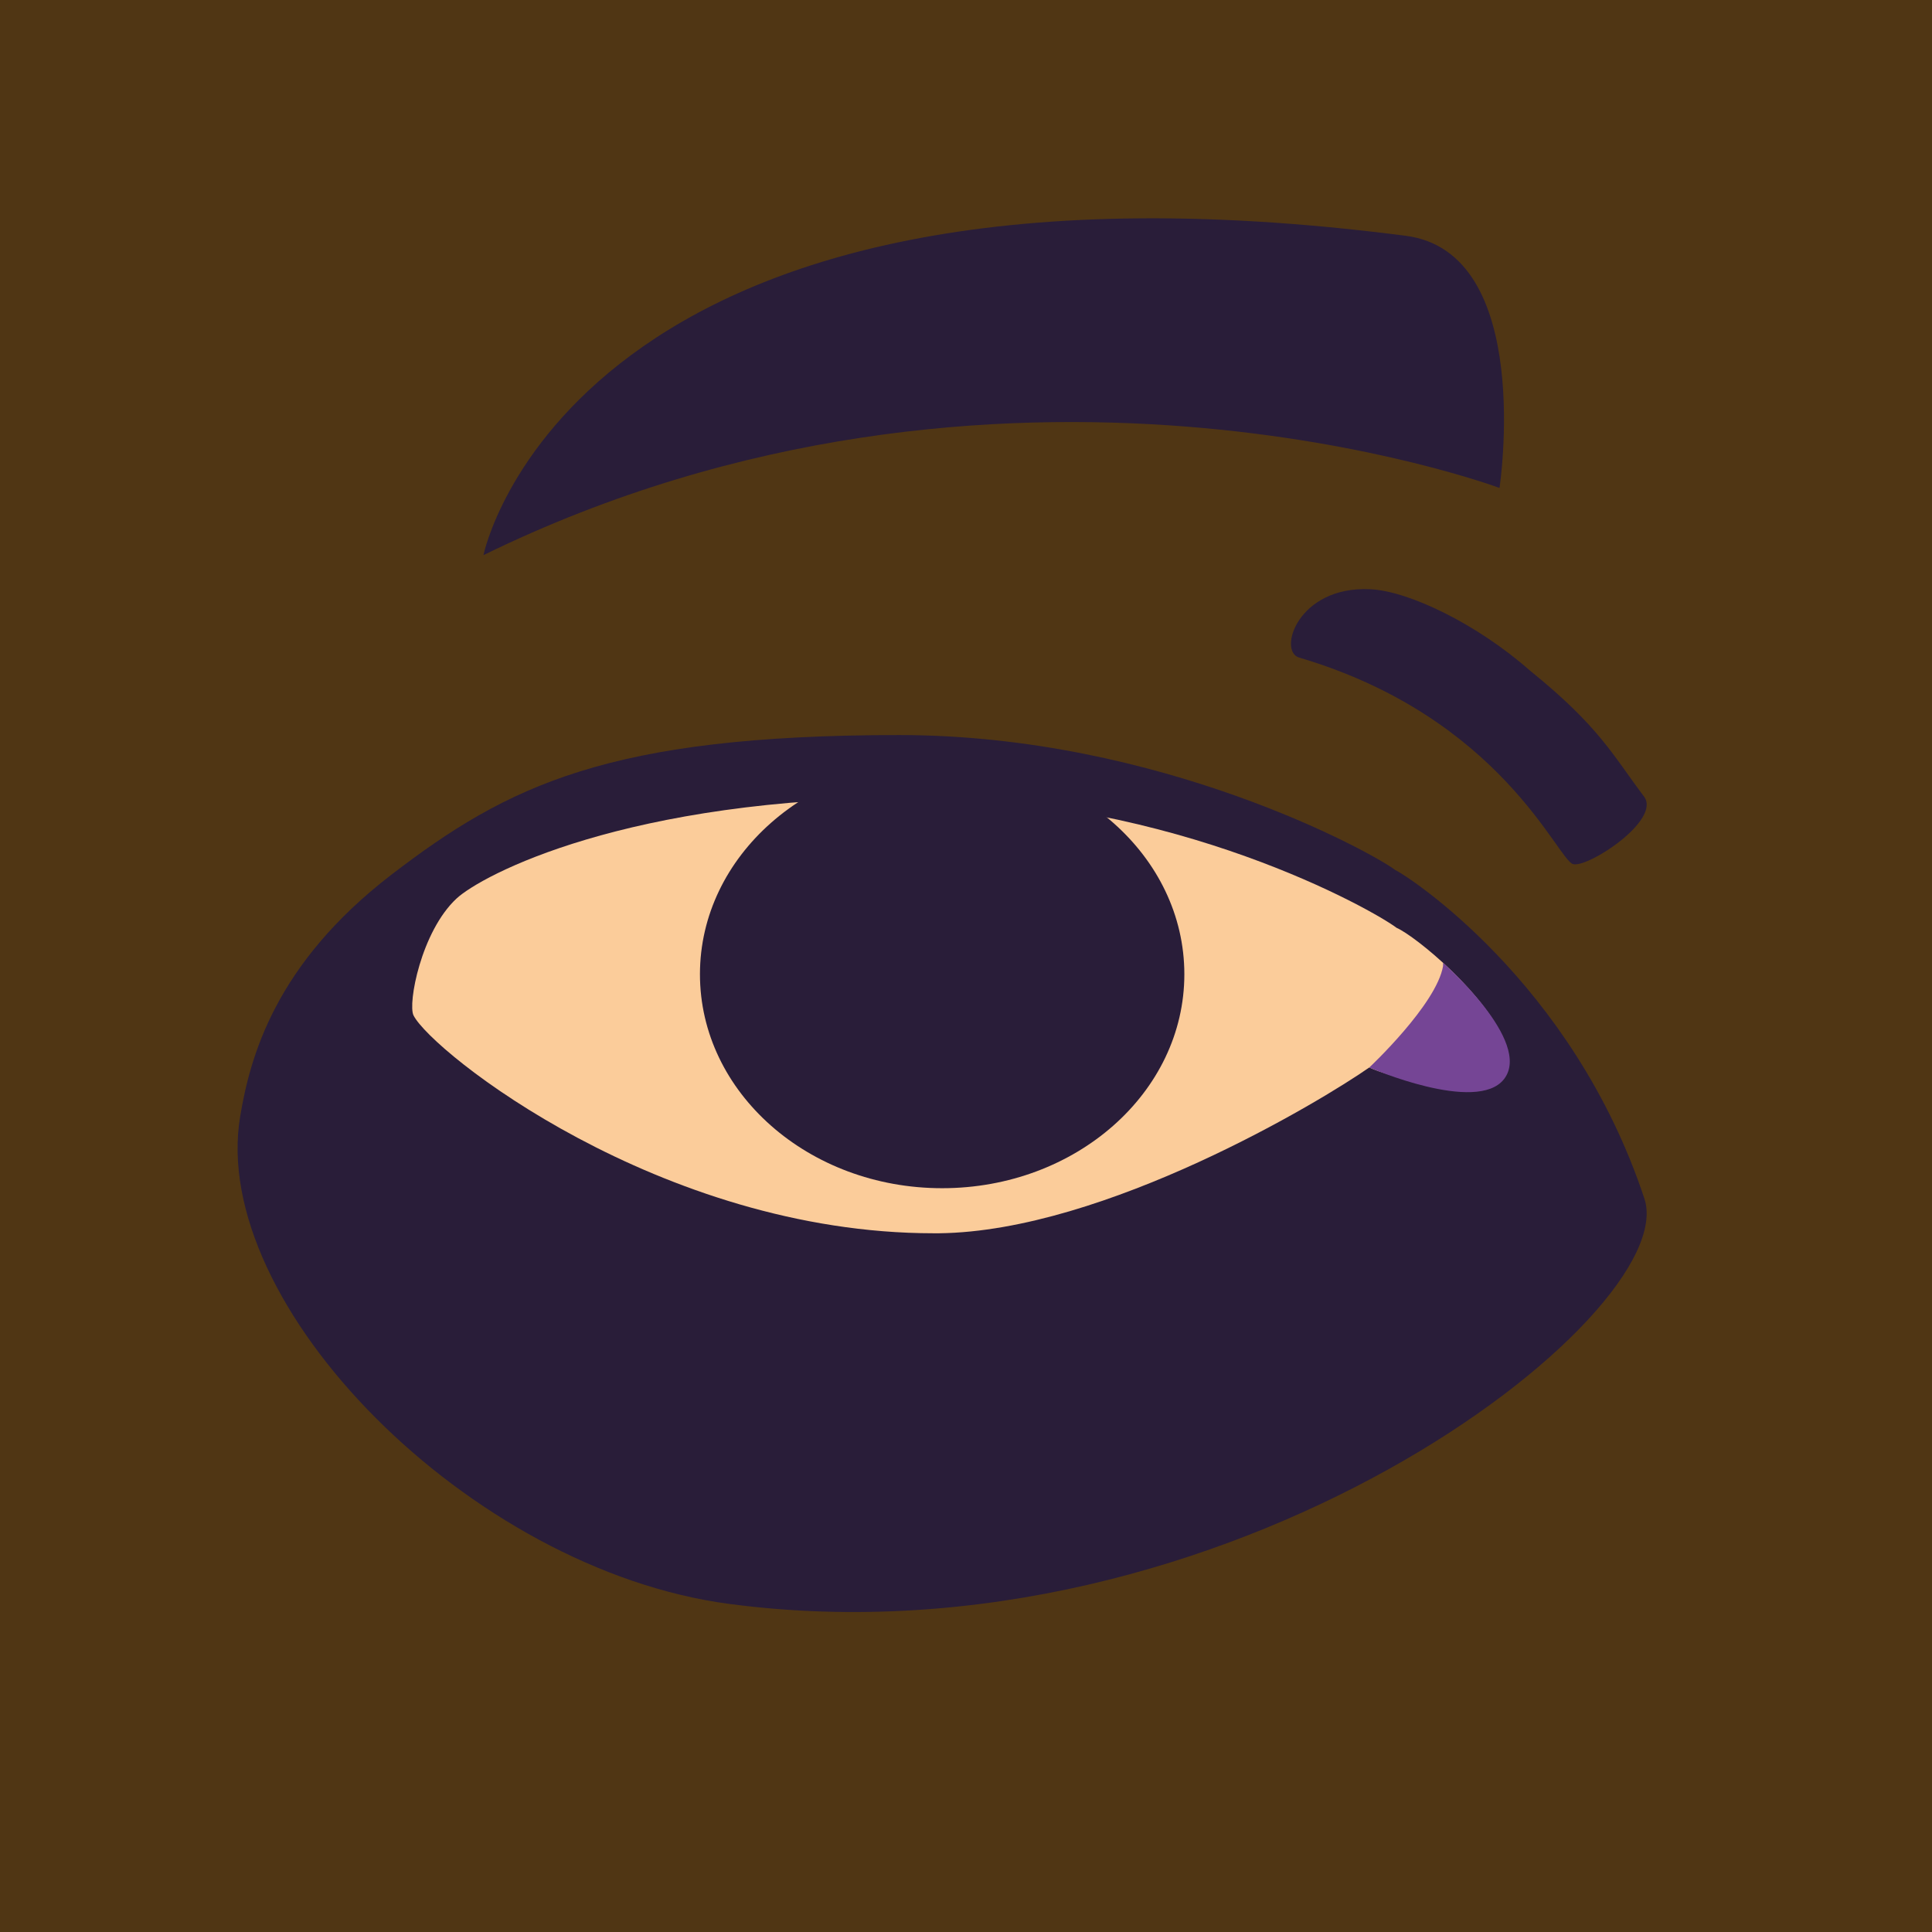
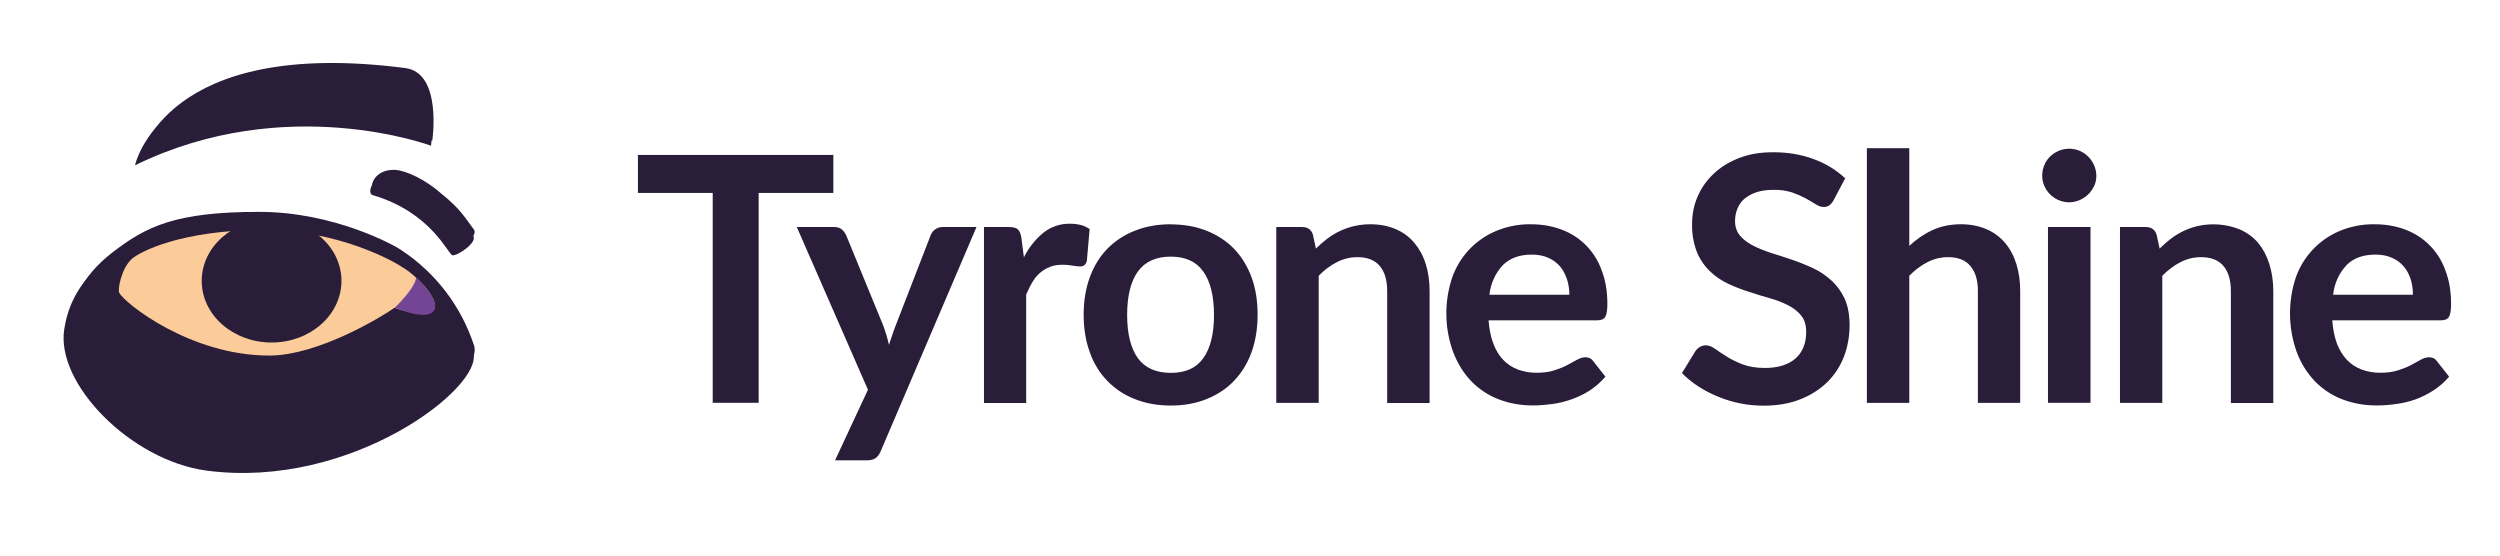
- <svg xmlns="http://www.w3.org/2000/svg" version="1.1" id="Layer_1" x="0px" y="0px" width="52.129px" height="52.129px" viewBox="0 0 52.129 52.129" enable-background="new 0 0 52.129 52.129" xml:space="preserve">
-   <path fill="#291D39" d="M44.291,33.011c-1.966-5.949-6.525-8.844-6.789-8.959c-0.611-0.465-6.404-3.679-13.523-3.679  c-7.915,0.002-10.664,1.374-13.83,3.8c-3.186,2.441-3.86,4.986-4.129,6.597c-0.855,5.126,6.259,12.347,13.324,13.284  C32.95,45.857,45.33,36.151,44.291,33.011z" />
-   <g>
-     <path fill="#291D39" d="M42.352,23.892c-0.424-0.095-1.943-3.998-7.473-5.63c-0.584-0.173-0.038-1.953,1.936-1.863   c1.058,0.048,2.926,0.956,4.352,2.215c1.898,1.533,2.262,2.307,3.113,3.436C44.758,22.684,42.775,23.987,42.352,23.892z" />
+ <svg xmlns="http://www.w3.org/2000/svg" viewBox="0 0 234 52">
+   <g class="logo-text" fill="#291D39">
+     <path d="M78.01 18.06h-7V37.7h-4.3V18.06h-7V14.5H78v3.55z" />
+     <path d="M91.4 21.25l-8.97 20.99c-.12.28-.27.49-.46.63s-.47.22-.86.22h-2.95l3.08-6.61-6.66-15.23h3.48c.31 0 .55.07.73.22s.3.33.4.52l3.5 8.53.29.87.23.88.3-.89c.09-.3.2-.58.31-.87l3.3-8.52c.1-.22.23-.4.43-.53.2-.14.42-.21.67-.21h3.18zM95.83 24.1a7.1 7.1 0 0 1 1.82-2.31 3.9 3.9 0 0 1 2.5-.85c.77 0 1.38.17 1.84.5l-.26 2.97a.77.77 0 0 1-.23.41.64.64 0 0 1-.41.12c-.16 0-.4-.03-.72-.08a5.58 5.58 0 0 0-.92-.08c-.44 0-.83.06-1.17.2a3.21 3.21 0 0 0-1.64 1.42c-.21.34-.4.73-.59 1.17v10.15H92.1V21.25h2.32c.41 0 .7.07.85.22.16.14.27.4.33.77l.24 1.87zM109.6 21c1.21 0 2.32.2 3.32.59 1 .4 1.86.95 2.57 1.68.71.73 1.26 1.62 1.65 2.67s.57 2.22.57 3.51c0 1.3-.19 2.48-.57 3.53s-.94 1.94-1.65 2.68-1.57 1.3-2.57 1.7c-1 .4-2.1.6-3.33.6s-2.35-.2-3.35-.6a7.18 7.18 0 0 1-4.23-4.38c-.39-1.05-.58-2.23-.58-3.53 0-1.3.2-2.47.58-3.51s.94-1.94 1.65-2.67a7.28 7.28 0 0 1 2.58-1.68c1-.4 2.12-.6 3.35-.6zm0 13.9c1.36 0 2.38-.45 3.03-1.38.66-.92 1-2.26 1-4.04s-.34-3.13-1-4.06c-.65-.93-1.67-1.4-3.04-1.4-1.39 0-2.42.47-3.09 1.4s-1 2.3-1 4.06.34 3.11 1 4.04c.67.92 1.7 1.38 3.1 1.38zM123.17 23.27c.33-.33.68-.64 1.05-.92a6.61 6.61 0 0 1 4.03-1.36c.9 0 1.7.16 2.4.46.7.3 1.27.73 1.74 1.29.46.55.82 1.2 1.06 1.97.24.76.36 1.6.36 2.53v10.48h-3.97V27.24c0-1.01-.23-1.79-.69-2.34-.46-.55-1.16-.83-2.1-.83-.68 0-1.32.16-1.92.47-.6.3-1.17.73-1.7 1.27v11.9h-3.97V21.25h2.43c.5 0 .85.24 1 .72l.28 1.3zM139.33 29.98c.06.84.21 1.57.45 2.19.23.61.54 1.12.93 1.52.38.4.84.7 1.37.9a5 5 0 0 0 1.76.3c.64 0 1.2-.08 1.66-.23.46-.15.87-.31 1.22-.5l.91-.5c.27-.14.52-.22.77-.22.33 0 .57.13.73.37l1.14 1.45c-.44.5-.93.94-1.47 1.29s-1.12.62-1.71.83c-.6.21-1.2.36-1.82.44s-1.2.13-1.79.13c-1.14 0-2.2-.19-3.19-.57a7.13 7.13 0 0 1-2.56-1.68c-.73-.75-1.3-1.67-1.72-2.76a10.6 10.6 0 0 1-.08-6.98 7.38 7.38 0 0 1 4.05-4.32 8.19 8.19 0 0 1 3.31-.65c1.04 0 2 .17 2.87.5a6.27 6.27 0 0 1 3.75 3.8c.36.92.54 1.97.54 3.16 0 .6-.07 1-.2 1.21-.12.21-.37.32-.73.32h-10.2zm7.56-2.4c0-.5-.07-.99-.22-1.44s-.36-.86-.65-1.2a3.02 3.02 0 0 0-1.1-.81c-.44-.2-.96-.3-1.55-.3-1.14 0-2.04.33-2.7.98a4.8 4.8 0 0 0-1.26 2.78h7.48zM171.63 18.73a1.5 1.5 0 0 1-.4.49.9.9 0 0 1-.55.15c-.22 0-.47-.08-.73-.25-.26-.16-.57-.35-.93-.55-.37-.2-.8-.39-1.28-.56a5.35 5.35 0 0 0-1.73-.24c-.6 0-1.12.07-1.57.21-.45.15-.82.35-1.13.6s-.53.57-.68.93c-.15.36-.23.75-.23 1.18 0 .54.16 1 .46 1.36s.71.67 1.21.93 1.08.49 1.72.7c.64.2 1.3.41 1.97.64s1.34.5 1.98.8c.64.3 1.21.7 1.71 1.16.5.46.91 1.03 1.22 1.7.3.68.45 1.5.45 2.46 0 1.05-.18 2.03-.53 2.95a6.82 6.82 0 0 1-1.57 2.39 7.42 7.42 0 0 1-2.53 1.6c-1 .4-2.14.59-3.42.59a11 11 0 0 1-4.25-.84c-.65-.26-1.27-.58-1.85-.96a8.96 8.96 0 0 1-1.54-1.25l1.27-2.07c.1-.15.24-.28.41-.38.18-.1.36-.15.55-.15.27 0 .56.11.87.33.3.22.68.46 1.1.73s.93.51 1.5.73c.58.22 1.26.33 2.07.33 1.23 0 2.18-.3 2.85-.88s1.01-1.42 1.01-2.5c0-.62-.15-1.12-.45-1.5s-.71-.71-1.21-.97a9.12 9.12 0 0 0-1.72-.67c-.64-.18-1.3-.38-1.96-.6-.66-.2-1.31-.46-1.96-.76a6.3 6.3 0 0 1-1.71-1.17 5.3 5.3 0 0 1-1.22-1.8 6.84 6.84 0 0 1-.45-2.68 6.34 6.34 0 0 1 1.97-4.6c.64-.63 1.43-1.12 2.38-1.5s2.02-.56 3.24-.56c1.37 0 2.63.21 3.78.64a8.55 8.55 0 0 1 2.96 1.8l-1.08 2.04zM178.7 23.02c.65-.6 1.36-1.1 2.13-1.46s1.67-.57 2.7-.57c.9 0 1.7.16 2.4.46.7.3 1.27.73 1.74 1.28s.82 1.21 1.06 1.98c.24.76.36 1.6.36 2.52v10.48h-3.96V27.23c0-1-.23-1.78-.7-2.33-.45-.55-1.15-.83-2.1-.83-.68 0-1.32.16-1.92.47-.6.3-1.17.73-1.7 1.27v11.9h-3.97V13.87h3.97v9.15zM196.22 16.45c0 .34-.07.67-.21.96a2.62 2.62 0 0 1-2.36 1.53 2.56 2.56 0 0 1-2.3-1.53 2.5 2.5 0 0 1 .54-2.76 2.58 2.58 0 0 1 1.76-.73 2.5 2.5 0 0 1 1.8.73 2.59 2.59 0 0 1 .77 1.8zm-.55 4.8V37.7h-3.98V21.25h3.98zM202.14 23.27c.33-.33.68-.64 1.05-.92a6.67 6.67 0 0 1 2.5-1.19 6.65 6.65 0 0 1 3.92.3c.7.3 1.28.72 1.75 1.27.46.56.81 1.21 1.05 1.98.24.76.37 1.6.37 2.53v10.48h-3.97V27.24c0-1.01-.23-1.79-.69-2.34-.46-.55-1.16-.83-2.1-.83-.69 0-1.33.16-1.93.47-.6.3-1.16.73-1.7 1.27v11.9h-3.96V21.25h2.42c.52 0 .85.24 1.01.72l.28 1.3zM218.3 29.98c.06.84.21 1.57.44 2.19.24.61.55 1.12.94 1.52.38.4.84.7 1.37.9a5 5 0 0 0 1.75.3c.65 0 1.2-.08 1.66-.23.47-.15.88-.31 1.23-.5l.91-.5c.26-.14.52-.22.76-.22.33 0 .58.13.74.37l1.14 1.45c-.44.5-.93.94-1.48 1.29a8.26 8.26 0 0 1-3.52 1.27c-.61.09-1.21.13-1.79.13-1.14 0-2.2-.19-3.2-.57a7.11 7.11 0 0 1-2.56-1.68 7.9 7.9 0 0 1-1.72-2.76 10.71 10.71 0 0 1-.08-6.98 7.4 7.4 0 0 1 4.05-4.32 8.2 8.2 0 0 1 3.32-.65c1.04 0 2 .17 2.87.5a6.28 6.28 0 0 1 3.75 3.8c.36.92.54 1.97.54 3.16 0 .6-.07 1-.2 1.21-.12.21-.37.32-.73.32h-10.2zm7.55-2.4c0-.5-.07-.99-.21-1.44s-.36-.86-.65-1.2a3.01 3.01 0 0 0-1.1-.81c-.45-.2-.96-.3-1.55-.3-1.15 0-2.05.33-2.7.98a4.8 4.8 0 0 0-1.26 2.78h7.47z" />
  </g>
-   <g>
-     <path fill="#291D39" d="M40.342,13.639c0,0-13.578-5.074-27.693,1.832c0,0,2.363-11.647,25.137-8.704   C41.311,7.222,40.342,13.639,40.342,13.639z" />
-   </g>
-   <path fill="#FBCC9A" d="M40.52,28.841c-0.484-1.375-2.473-2.991-2.984-3.214c-0.609-0.465-5.999-3.549-13.117-3.549  c-7.916,0.001-11.837,2.132-12.504,2.752c-0.966,0.899-1.332,2.867-1.172,3.185c0.5,0.989,6.721,5.938,14.175,5.938  c0.052,0,0.101,0,0.152-0.001c4.517-0.053,10.415-3.604,11.722-4.517c0.637,0.29,2.061,0.563,2.864,0.563  c0.452,0,0.682-0.188,0.794-0.347C40.559,29.498,40.658,29.231,40.52,28.841z" />
-   <path fill="#754595" d="M36.791,29.436c0,0,1.832-1.714,2.012-2.768c0-0.086,0-0.086,0-0.086s2.453,2.15,1.66,3.169  C39.721,30.706,36.791,29.436,36.791,29.436z" />
-   <rect fill="#503614" width="52.129" height="52.129" />
-   <path fill="#291D39" d="M44.37,32.345c-1.947-5.889-6.46-8.756-6.723-8.87c-0.604-0.461-6.34-3.642-13.387-3.642  c-7.837,0.002-10.559,1.36-13.691,3.762c-3.154,2.417-3.823,4.936-4.089,6.531c-0.847,5.074,6.196,12.223,13.191,13.15  C33.143,45.063,45.398,35.454,44.37,32.345z" />
-   <g>
-     <path fill="#291D39" d="M42.449,23.317c-0.42-0.095-1.924-3.958-7.397-5.575c-0.578-0.171-0.038-1.934,1.916-1.844   c1.048,0.048,2.897,0.947,4.309,2.192c1.88,1.518,2.238,2.284,3.081,3.401C44.832,22.12,42.869,23.411,42.449,23.317z" />
-   </g>
-   <g>
-     <path fill="#291D39" d="M40.46,13.166c0,0-13.442-5.023-27.416,1.813c0,0,2.339-11.531,24.886-8.617   C41.419,6.813,40.46,13.166,40.46,13.166z" />
-   </g>
-   <path fill="#FBCC9A" d="M40.637,28.216c-0.48-1.36-2.449-2.961-2.955-3.182c-0.604-0.46-5.94-3.514-12.987-3.514  c-7.836,0.002-11.719,2.111-12.378,2.725c-0.956,0.891-1.318,2.838-1.159,3.153c0.493,0.98,6.652,5.878,14.032,5.878  c0.05,0,0.1,0,0.15,0c4.473-0.053,10.313-3.568,11.605-4.473c0.63,0.287,2.04,0.56,2.836,0.56c0.447,0,0.674-0.187,0.785-0.345  C40.674,28.866,40.773,28.604,40.637,28.216z" />
-   <path fill="#754595" d="M36.945,28.804c0,0,1.813-1.696,1.992-2.739c0-0.086,0-0.086,0-0.086s2.428,2.129,1.644,3.138  C39.845,30.062,36.945,28.804,36.945,28.804z" />
-   <ellipse fill="#291D39" cx="25.421" cy="26.287" rx="6.535" ry="5.773" />
+   <path fill="#291D39" d="M44.3 33.01a17.19 17.19 0 0 0-6.8-8.96c-.6-.46-6.4-3.68-13.52-3.68-7.92 0-10.67 1.38-13.83 3.8-3.19 2.44-3.86 4.99-4.13 6.6-.86 5.13 6.26 12.35 13.32 13.28 13.61 1.8 25.99-7.9 24.95-11.04zM42.35 23.9c-.42-.1-1.94-4-7.47-5.64-.59-.17-.04-1.95 1.93-1.86 1.06.05 2.93.96 4.36 2.21 1.9 1.54 2.26 2.31 3.11 3.44.48.63-1.5 1.94-1.93 1.84zM40.34 13.64s-13.58-5.08-27.7 1.83c0 0 2.37-11.65 25.15-8.7 3.52.45 2.55 6.87 2.55 6.87z" />
+   <path fill="#FBCC9A" d="M40.52 28.84c-.48-1.37-2.47-2.99-2.98-3.21-.61-.47-6-3.55-13.12-3.55-7.92 0-11.84 2.13-12.5 2.75-.97.9-1.34 2.87-1.18 3.19.5.98 6.72 5.93 14.18 5.93h.15c4.52-.05 10.41-3.6 11.72-4.51.64.29 2.06.56 2.87.56.45 0 .68-.19.79-.35.1-.15.2-.42.07-.8z" />
+   <path fill="#754595" d="M36.8 29.44s1.82-1.72 2-2.77v-.09s2.46 2.15 1.66 3.17c-.74.96-3.67-.31-3.67-.31z" />
+   <path fill="transparent" d="M0 0h52.13v52.13H0z" />
+   <path fill="#291D39" d="M44.37 32.34a17.01 17.01 0 0 0-6.72-8.87c-.6-.46-6.34-3.64-13.39-3.64-7.84 0-10.56 1.36-13.7 3.77-3.15 2.41-3.81 4.93-4.08 6.53-.85 5.07 6.2 12.22 13.2 13.15 13.46 1.78 25.72-7.83 24.69-10.94zM42.45 23.32c-.42-.1-1.93-3.96-7.4-5.58-.58-.17-.04-1.93 1.92-1.84 1.05.05 2.9.95 4.3 2.19 1.89 1.52 2.24 2.28 3.09 3.4.47.63-1.5 1.92-1.91 1.83zM40.46 13.17s-13.44-5.03-27.42 1.8c0 0 2.34-11.52 24.89-8.6 3.49.44 2.53 6.8 2.53 6.8z" />
+   <path fill="#FBCC9A" d="M40.64 28.22c-.48-1.36-2.45-2.96-2.96-3.19-.6-.46-5.94-3.51-12.98-3.51-7.84 0-11.72 2.11-12.38 2.73-.96.89-1.32 2.83-1.16 3.15.5.98 6.65 5.88 14.03 5.88h.15c4.47-.06 10.31-3.57 11.6-4.48.63.29 2.04.56 2.84.56.45 0 .67-.18.79-.34.1-.15.2-.42.07-.8z" />
+   <path fill="#754595" d="M36.95 28.8s1.8-1.7 1.99-2.74v-.08s2.42 2.13 1.64 3.14c-.73.94-3.63-.32-3.63-.32z" />
+   <ellipse fill="#291D39" cx="25.42" cy="26.29" rx="6.54" ry="5.77" />
</svg>
